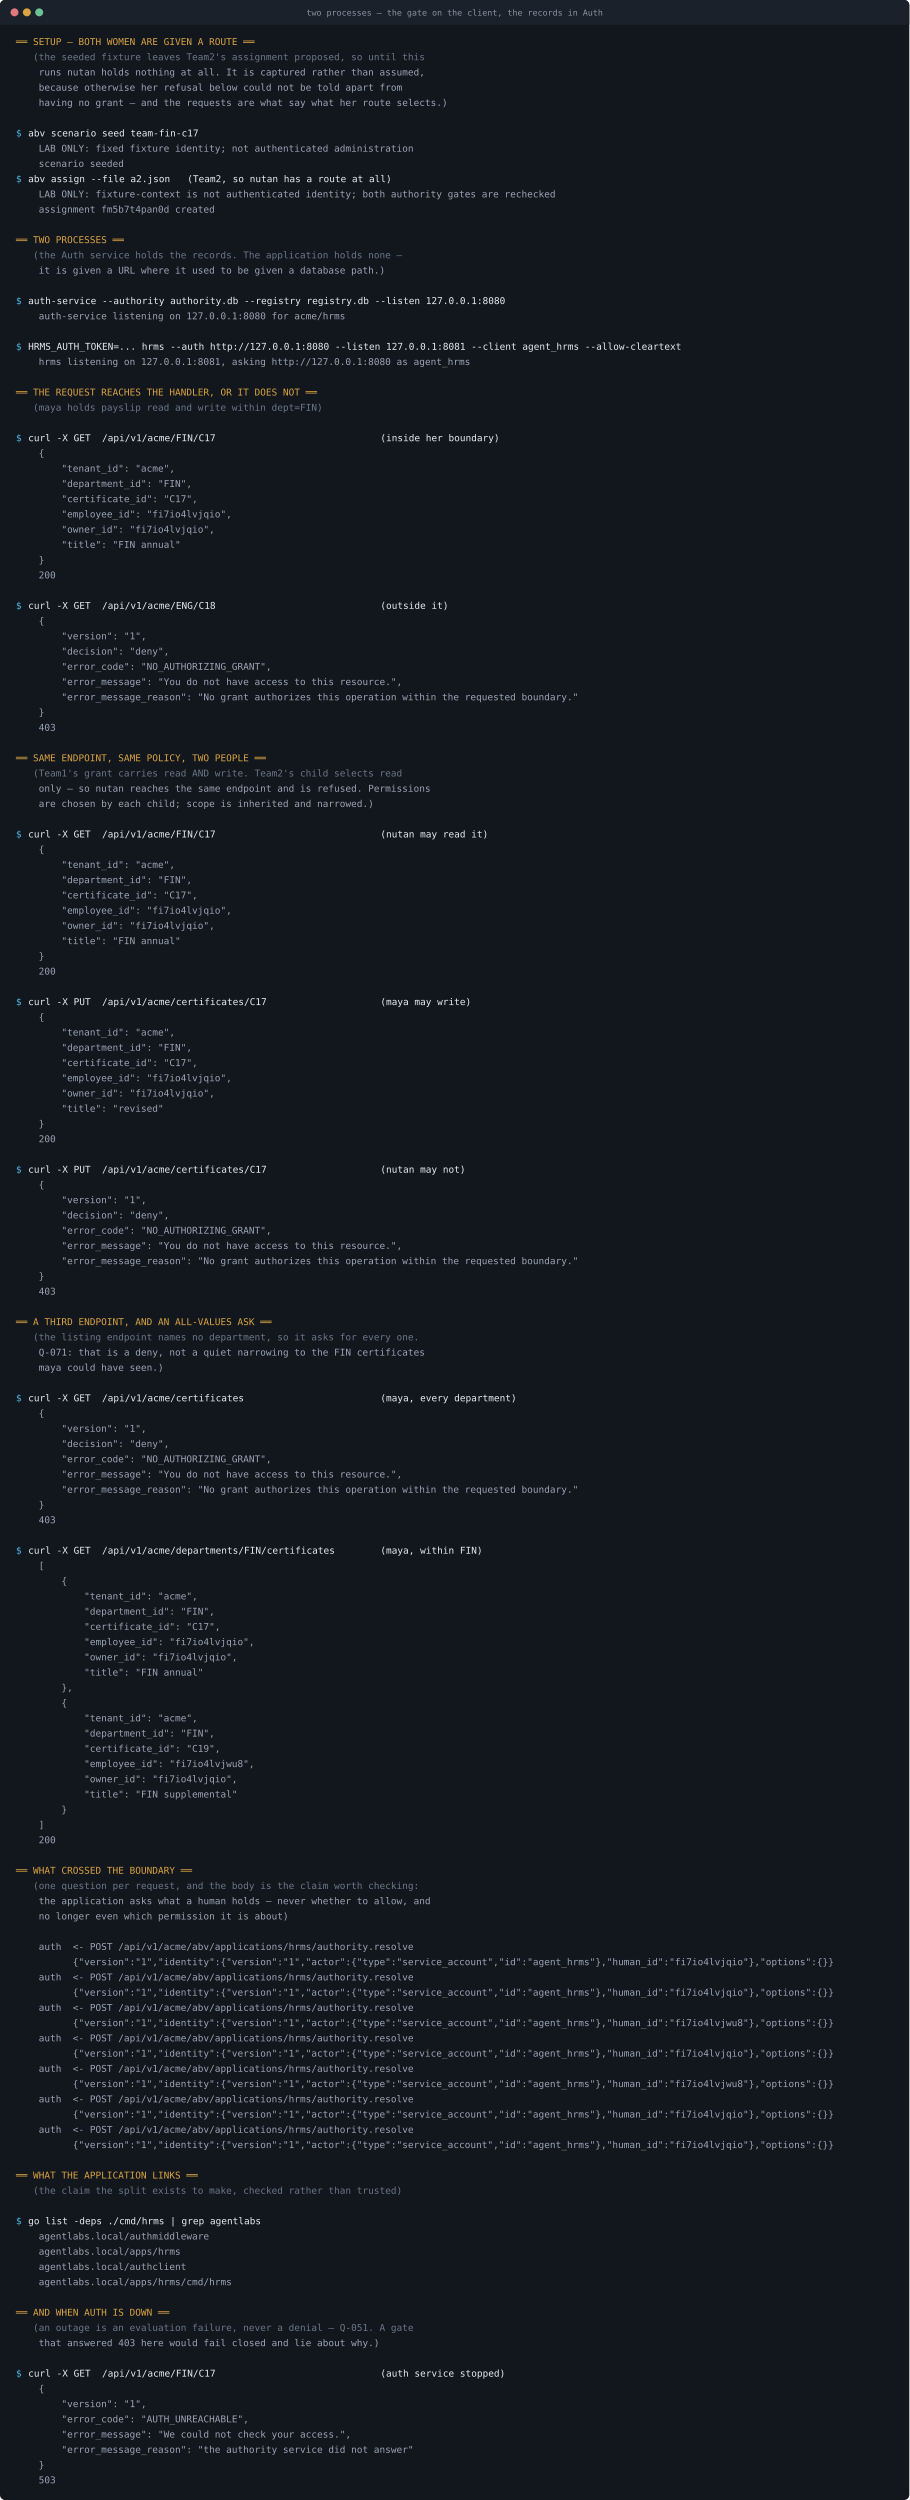
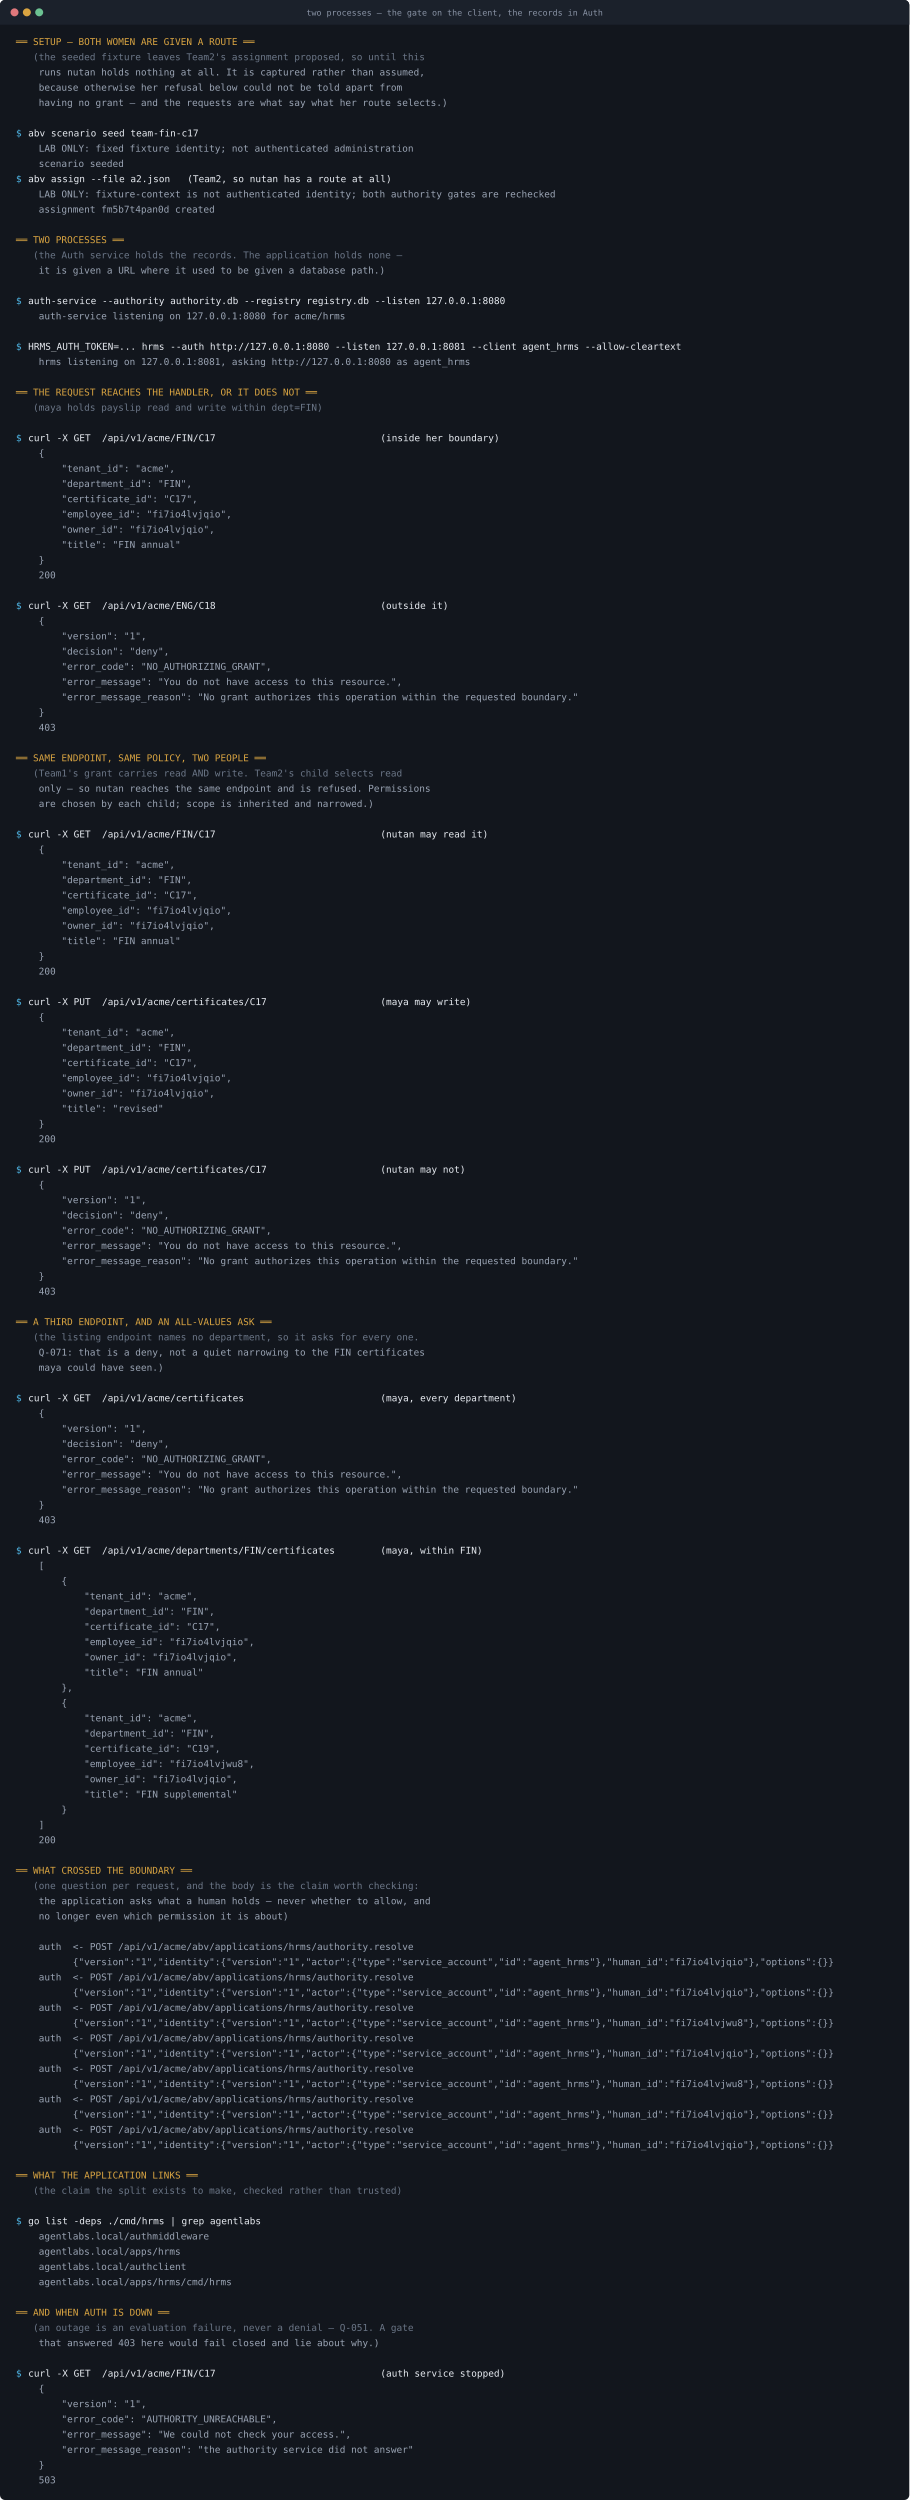
<svg xmlns="http://www.w3.org/2000/svg" viewBox="0 0 1253 3445" width="1253" height="3445" font-family="ui-monospace, SFMono-Regular, Menlo, Consolas, monospace" font-size="13">
  <rect width="1253" height="3445" rx="7" fill="#12161d" />
  <path d="M0 7a7 7 0 0 1 7-7h1239a7 7 0 0 1 7 7v27H0Z" fill="#1b212b" />
  <circle cx="20" cy="17.0" r="5.5" fill="#e0787c" />
  <circle cx="37" cy="17.0" r="5.5" fill="#d9a441" />
  <circle cx="54" cy="17.0" r="5.5" fill="#6cc292" />
  <text x="626.5" y="21.5" text-anchor="middle" fill="#8892a4" font-size="11.5">two processes — the gate on the client, the records in Auth</text>
  <text x="22" y="62" fill="#d9a441" xml:space="preserve">══ SETUP — BOTH WOMEN ARE GIVEN A ROUTE ══</text>
  <text x="22" y="83" fill="#6b7687" xml:space="preserve">   (the seeded fixture leaves Team2's assignment proposed, so until this</text>
  <text x="22" y="104" fill="#9aa4b4" xml:space="preserve">    runs nutan holds nothing at all. It is captured rather than assumed,</text>
  <text x="22" y="125" fill="#9aa4b4" xml:space="preserve">    because otherwise her refusal below could not be told apart from</text>
  <text x="22" y="146" fill="#9aa4b4" xml:space="preserve">    having no grant — and the requests are what say what her route selects.)</text>
  <text x="22" y="188" fill="#4fb8e8">$</text>
  <text x="38.8" y="188" fill="#e8ecf2" xml:space="preserve">abv scenario seed team-fin-c17</text>
  <text x="22" y="209" fill="#9aa4b4" xml:space="preserve">    LAB ONLY: fixed fixture identity; not authenticated administration</text>
  <text x="22" y="230" fill="#9aa4b4" xml:space="preserve">    scenario seeded</text>
  <text x="22" y="251" fill="#4fb8e8">$</text>
  <text x="38.8" y="251" fill="#e8ecf2" xml:space="preserve">abv assign --file a2.json   (Team2, so nutan has a route at all)</text>
  <text x="22" y="272" fill="#9aa4b4" xml:space="preserve">    LAB ONLY: fixture-context is not authenticated identity; both authority gates are rechecked</text>
  <text x="22" y="293" fill="#9aa4b4" xml:space="preserve">    assignment fm5b7t4pan0d created</text>
  <text x="22" y="335" fill="#d9a441" xml:space="preserve">══ TWO PROCESSES ══</text>
  <text x="22" y="356" fill="#6b7687" xml:space="preserve">   (the Auth service holds the records. The application holds none —</text>
  <text x="22" y="377" fill="#9aa4b4" xml:space="preserve">    it is given a URL where it used to be given a database path.)</text>
  <text x="22" y="419" fill="#4fb8e8">$</text>
  <text x="38.8" y="419" fill="#e8ecf2" xml:space="preserve">auth-service --authority authority.db --registry registry.db --listen 127.0.0.1:8080</text>
  <text x="22" y="440" fill="#9aa4b4" xml:space="preserve">    auth-service listening on 127.0.0.1:8080 for acme/hrms</text>
  <text x="22" y="482" fill="#4fb8e8">$</text>
  <text x="38.8" y="482" fill="#e8ecf2" xml:space="preserve">HRMS_AUTH_TOKEN=... hrms --auth http://127.0.0.1:8080 --listen 127.0.0.1:8081 --client agent_hrms --allow-cleartext</text>
  <text x="22" y="503" fill="#9aa4b4" xml:space="preserve">    hrms listening on 127.0.0.1:8081, asking http://127.0.0.1:8080 as agent_hrms</text>
  <text x="22" y="545" fill="#d9a441" xml:space="preserve">══ THE REQUEST REACHES THE HANDLER, OR IT DOES NOT ══</text>
  <text x="22" y="566" fill="#6b7687" xml:space="preserve">   (maya holds payslip read and write within dept=FIN)</text>
  <text x="22" y="608" fill="#4fb8e8">$</text>
  <text x="38.8" y="608" fill="#e8ecf2" xml:space="preserve">curl -X GET  /api/v1/acme/FIN/C17                             (inside her boundary)</text>
  <text x="22" y="629" fill="#9aa4b4" xml:space="preserve">    {</text>
  <text x="22" y="650" fill="#9aa4b4" xml:space="preserve">        "tenant_id": "acme",</text>
  <text x="22" y="671" fill="#9aa4b4" xml:space="preserve">        "department_id": "FIN",</text>
  <text x="22" y="692" fill="#9aa4b4" xml:space="preserve">        "certificate_id": "C17",</text>
  <text x="22" y="713" fill="#9aa4b4" xml:space="preserve">        "employee_id": "fi7io4lvjqio",</text>
  <text x="22" y="734" fill="#9aa4b4" xml:space="preserve">        "owner_id": "fi7io4lvjqio",</text>
  <text x="22" y="755" fill="#9aa4b4" xml:space="preserve">        "title": "FIN annual"</text>
  <text x="22" y="776" fill="#9aa4b4" xml:space="preserve">    }</text>
  <text x="22" y="797" fill="#9aa4b4" xml:space="preserve">    200</text>
  <text x="22" y="839" fill="#4fb8e8">$</text>
  <text x="38.8" y="839" fill="#e8ecf2" xml:space="preserve">curl -X GET  /api/v1/acme/ENG/C18                             (outside it)</text>
  <text x="22" y="860" fill="#9aa4b4" xml:space="preserve">    {</text>
  <text x="22" y="881" fill="#9aa4b4" xml:space="preserve">        "version": "1",</text>
  <text x="22" y="902" fill="#9aa4b4" xml:space="preserve">        "decision": "deny",</text>
  <text x="22" y="923" fill="#9aa4b4" xml:space="preserve">        "error_code": "NO_AUTHORIZING_GRANT",</text>
  <text x="22" y="944" fill="#9aa4b4" xml:space="preserve">        "error_message": "You do not have access to this resource.",</text>
  <text x="22" y="965" fill="#9aa4b4" xml:space="preserve">        "error_message_reason": "No grant authorizes this operation within the requested boundary."</text>
  <text x="22" y="986" fill="#9aa4b4" xml:space="preserve">    }</text>
  <text x="22" y="1007" fill="#9aa4b4" xml:space="preserve">    403</text>
  <text x="22" y="1049" fill="#d9a441" xml:space="preserve">══ SAME ENDPOINT, SAME POLICY, TWO PEOPLE ══</text>
  <text x="22" y="1070" fill="#6b7687" xml:space="preserve">   (Team1's grant carries read AND write. Team2's child selects read</text>
  <text x="22" y="1091" fill="#9aa4b4" xml:space="preserve">    only — so nutan reaches the same endpoint and is refused. Permissions</text>
  <text x="22" y="1112" fill="#9aa4b4" xml:space="preserve">    are chosen by each child; scope is inherited and narrowed.)</text>
  <text x="22" y="1154" fill="#4fb8e8">$</text>
  <text x="38.8" y="1154" fill="#e8ecf2" xml:space="preserve">curl -X GET  /api/v1/acme/FIN/C17                             (nutan may read it)</text>
  <text x="22" y="1175" fill="#9aa4b4" xml:space="preserve">    {</text>
  <text x="22" y="1196" fill="#9aa4b4" xml:space="preserve">        "tenant_id": "acme",</text>
  <text x="22" y="1217" fill="#9aa4b4" xml:space="preserve">        "department_id": "FIN",</text>
  <text x="22" y="1238" fill="#9aa4b4" xml:space="preserve">        "certificate_id": "C17",</text>
  <text x="22" y="1259" fill="#9aa4b4" xml:space="preserve">        "employee_id": "fi7io4lvjqio",</text>
  <text x="22" y="1280" fill="#9aa4b4" xml:space="preserve">        "owner_id": "fi7io4lvjqio",</text>
  <text x="22" y="1301" fill="#9aa4b4" xml:space="preserve">        "title": "FIN annual"</text>
  <text x="22" y="1322" fill="#9aa4b4" xml:space="preserve">    }</text>
  <text x="22" y="1343" fill="#9aa4b4" xml:space="preserve">    200</text>
  <text x="22" y="1385" fill="#4fb8e8">$</text>
  <text x="38.8" y="1385" fill="#e8ecf2" xml:space="preserve">curl -X PUT  /api/v1/acme/certificates/C17                    (maya may write)</text>
  <text x="22" y="1406" fill="#9aa4b4" xml:space="preserve">    {</text>
  <text x="22" y="1427" fill="#9aa4b4" xml:space="preserve">        "tenant_id": "acme",</text>
  <text x="22" y="1448" fill="#9aa4b4" xml:space="preserve">        "department_id": "FIN",</text>
  <text x="22" y="1469" fill="#9aa4b4" xml:space="preserve">        "certificate_id": "C17",</text>
  <text x="22" y="1490" fill="#9aa4b4" xml:space="preserve">        "employee_id": "fi7io4lvjqio",</text>
  <text x="22" y="1511" fill="#9aa4b4" xml:space="preserve">        "owner_id": "fi7io4lvjqio",</text>
  <text x="22" y="1532" fill="#9aa4b4" xml:space="preserve">        "title": "revised"</text>
  <text x="22" y="1553" fill="#9aa4b4" xml:space="preserve">    }</text>
  <text x="22" y="1574" fill="#9aa4b4" xml:space="preserve">    200</text>
  <text x="22" y="1616" fill="#4fb8e8">$</text>
  <text x="38.8" y="1616" fill="#e8ecf2" xml:space="preserve">curl -X PUT  /api/v1/acme/certificates/C17                    (nutan may not)</text>
  <text x="22" y="1637" fill="#9aa4b4" xml:space="preserve">    {</text>
  <text x="22" y="1658" fill="#9aa4b4" xml:space="preserve">        "version": "1",</text>
  <text x="22" y="1679" fill="#9aa4b4" xml:space="preserve">        "decision": "deny",</text>
  <text x="22" y="1700" fill="#9aa4b4" xml:space="preserve">        "error_code": "NO_AUTHORIZING_GRANT",</text>
  <text x="22" y="1721" fill="#9aa4b4" xml:space="preserve">        "error_message": "You do not have access to this resource.",</text>
  <text x="22" y="1742" fill="#9aa4b4" xml:space="preserve">        "error_message_reason": "No grant authorizes this operation within the requested boundary."</text>
  <text x="22" y="1763" fill="#9aa4b4" xml:space="preserve">    }</text>
  <text x="22" y="1784" fill="#9aa4b4" xml:space="preserve">    403</text>
  <text x="22" y="1826" fill="#d9a441" xml:space="preserve">══ A THIRD ENDPOINT, AND AN ALL-VALUES ASK ══</text>
  <text x="22" y="1847" fill="#6b7687" xml:space="preserve">   (the listing endpoint names no department, so it asks for every one.</text>
  <text x="22" y="1868" fill="#9aa4b4" xml:space="preserve">    Q-071: that is a deny, not a quiet narrowing to the FIN certificates</text>
  <text x="22" y="1889" fill="#9aa4b4" xml:space="preserve">    maya could have seen.)</text>
  <text x="22" y="1931" fill="#4fb8e8">$</text>
  <text x="38.8" y="1931" fill="#e8ecf2" xml:space="preserve">curl -X GET  /api/v1/acme/certificates                        (maya, every department)</text>
  <text x="22" y="1952" fill="#9aa4b4" xml:space="preserve">    {</text>
  <text x="22" y="1973" fill="#9aa4b4" xml:space="preserve">        "version": "1",</text>
  <text x="22" y="1994" fill="#9aa4b4" xml:space="preserve">        "decision": "deny",</text>
  <text x="22" y="2015" fill="#9aa4b4" xml:space="preserve">        "error_code": "NO_AUTHORIZING_GRANT",</text>
  <text x="22" y="2036" fill="#9aa4b4" xml:space="preserve">        "error_message": "You do not have access to this resource.",</text>
  <text x="22" y="2057" fill="#9aa4b4" xml:space="preserve">        "error_message_reason": "No grant authorizes this operation within the requested boundary."</text>
  <text x="22" y="2078" fill="#9aa4b4" xml:space="preserve">    }</text>
  <text x="22" y="2099" fill="#9aa4b4" xml:space="preserve">    403</text>
  <text x="22" y="2141" fill="#4fb8e8">$</text>
  <text x="38.8" y="2141" fill="#e8ecf2" xml:space="preserve">curl -X GET  /api/v1/acme/departments/FIN/certificates        (maya, within FIN)</text>
  <text x="22" y="2162" fill="#9aa4b4" xml:space="preserve">    [</text>
  <text x="22" y="2183" fill="#9aa4b4" xml:space="preserve">        {</text>
  <text x="22" y="2204" fill="#9aa4b4" xml:space="preserve">            "tenant_id": "acme",</text>
  <text x="22" y="2225" fill="#9aa4b4" xml:space="preserve">            "department_id": "FIN",</text>
  <text x="22" y="2246" fill="#9aa4b4" xml:space="preserve">            "certificate_id": "C17",</text>
  <text x="22" y="2267" fill="#9aa4b4" xml:space="preserve">            "employee_id": "fi7io4lvjqio",</text>
  <text x="22" y="2288" fill="#9aa4b4" xml:space="preserve">            "owner_id": "fi7io4lvjqio",</text>
  <text x="22" y="2309" fill="#9aa4b4" xml:space="preserve">            "title": "FIN annual"</text>
  <text x="22" y="2330" fill="#9aa4b4" xml:space="preserve">        },</text>
  <text x="22" y="2351" fill="#9aa4b4" xml:space="preserve">        {</text>
  <text x="22" y="2372" fill="#9aa4b4" xml:space="preserve">            "tenant_id": "acme",</text>
  <text x="22" y="2393" fill="#9aa4b4" xml:space="preserve">            "department_id": "FIN",</text>
  <text x="22" y="2414" fill="#9aa4b4" xml:space="preserve">            "certificate_id": "C19",</text>
  <text x="22" y="2435" fill="#9aa4b4" xml:space="preserve">            "employee_id": "fi7io4lvjwu8",</text>
  <text x="22" y="2456" fill="#9aa4b4" xml:space="preserve">            "owner_id": "fi7io4lvjqio",</text>
  <text x="22" y="2477" fill="#9aa4b4" xml:space="preserve">            "title": "FIN supplemental"</text>
  <text x="22" y="2498" fill="#9aa4b4" xml:space="preserve">        }</text>
  <text x="22" y="2519" fill="#9aa4b4" xml:space="preserve">    ]</text>
  <text x="22" y="2540" fill="#9aa4b4" xml:space="preserve">    200</text>
  <text x="22" y="2582" fill="#d9a441" xml:space="preserve">══ WHAT CROSSED THE BOUNDARY ══</text>
  <text x="22" y="2603" fill="#6b7687" xml:space="preserve">   (one question per request, and the body is the claim worth checking:</text>
  <text x="22" y="2624" fill="#9aa4b4" xml:space="preserve">    the application asks what a human holds — never whether to allow, and</text>
  <text x="22" y="2645" fill="#9aa4b4" xml:space="preserve">    no longer even which permission it is about)</text>
  <text x="22" y="2687" fill="#9aa4b4" xml:space="preserve">    auth  &lt;- POST /api/v1/acme/abv/applications/hrms/authority.resolve</text>
  <text x="22" y="2708" fill="#9aa4b4" xml:space="preserve">          {"version":"1","identity":{"version":"1","actor":{"type":"service_account","id":"agent_hrms"},"human_id":"fi7io4lvjqio"},"options":{}}</text>
  <text x="22" y="2729" fill="#9aa4b4" xml:space="preserve">    auth  &lt;- POST /api/v1/acme/abv/applications/hrms/authority.resolve</text>
  <text x="22" y="2750" fill="#9aa4b4" xml:space="preserve">          {"version":"1","identity":{"version":"1","actor":{"type":"service_account","id":"agent_hrms"},"human_id":"fi7io4lvjqio"},"options":{}}</text>
  <text x="22" y="2771" fill="#9aa4b4" xml:space="preserve">    auth  &lt;- POST /api/v1/acme/abv/applications/hrms/authority.resolve</text>
  <text x="22" y="2792" fill="#9aa4b4" xml:space="preserve">          {"version":"1","identity":{"version":"1","actor":{"type":"service_account","id":"agent_hrms"},"human_id":"fi7io4lvjwu8"},"options":{}}</text>
  <text x="22" y="2813" fill="#9aa4b4" xml:space="preserve">    auth  &lt;- POST /api/v1/acme/abv/applications/hrms/authority.resolve</text>
  <text x="22" y="2834" fill="#9aa4b4" xml:space="preserve">          {"version":"1","identity":{"version":"1","actor":{"type":"service_account","id":"agent_hrms"},"human_id":"fi7io4lvjqio"},"options":{}}</text>
  <text x="22" y="2855" fill="#9aa4b4" xml:space="preserve">    auth  &lt;- POST /api/v1/acme/abv/applications/hrms/authority.resolve</text>
  <text x="22" y="2876" fill="#9aa4b4" xml:space="preserve">          {"version":"1","identity":{"version":"1","actor":{"type":"service_account","id":"agent_hrms"},"human_id":"fi7io4lvjwu8"},"options":{}}</text>
  <text x="22" y="2897" fill="#9aa4b4" xml:space="preserve">    auth  &lt;- POST /api/v1/acme/abv/applications/hrms/authority.resolve</text>
  <text x="22" y="2918" fill="#9aa4b4" xml:space="preserve">          {"version":"1","identity":{"version":"1","actor":{"type":"service_account","id":"agent_hrms"},"human_id":"fi7io4lvjqio"},"options":{}}</text>
  <text x="22" y="2939" fill="#9aa4b4" xml:space="preserve">    auth  &lt;- POST /api/v1/acme/abv/applications/hrms/authority.resolve</text>
  <text x="22" y="2960" fill="#9aa4b4" xml:space="preserve">          {"version":"1","identity":{"version":"1","actor":{"type":"service_account","id":"agent_hrms"},"human_id":"fi7io4lvjqio"},"options":{}}</text>
  <text x="22" y="3002" fill="#d9a441" xml:space="preserve">══ WHAT THE APPLICATION LINKS ══</text>
  <text x="22" y="3023" fill="#6b7687" xml:space="preserve">   (the claim the split exists to make, checked rather than trusted)</text>
  <text x="22" y="3065" fill="#4fb8e8">$</text>
  <text x="38.8" y="3065" fill="#e8ecf2" xml:space="preserve">go list -deps ./cmd/hrms | grep agentlabs</text>
  <text x="22" y="3086" fill="#9aa4b4" xml:space="preserve">    agentlabs.local/authmiddleware</text>
  <text x="22" y="3107" fill="#9aa4b4" xml:space="preserve">    agentlabs.local/apps/hrms</text>
  <text x="22" y="3128" fill="#9aa4b4" xml:space="preserve">    agentlabs.local/authclient</text>
  <text x="22" y="3149" fill="#9aa4b4" xml:space="preserve">    agentlabs.local/apps/hrms/cmd/hrms</text>
  <text x="22" y="3191" fill="#d9a441" xml:space="preserve">══ AND WHEN AUTH IS DOWN ══</text>
  <text x="22" y="3212" fill="#6b7687" xml:space="preserve">   (an outage is an evaluation failure, never a denial — Q-051. A gate</text>
  <text x="22" y="3233" fill="#9aa4b4" xml:space="preserve">    that answered 403 here would fail closed and lie about why.)</text>
  <text x="22" y="3275" fill="#4fb8e8">$</text>
  <text x="38.8" y="3275" fill="#e8ecf2" xml:space="preserve">curl -X GET  /api/v1/acme/FIN/C17                             (auth service stopped)</text>
  <text x="22" y="3296" fill="#9aa4b4" xml:space="preserve">    {</text>
  <text x="22" y="3317" fill="#9aa4b4" xml:space="preserve">        "version": "1",</text>
-   <text x="22" y="3338" fill="#9aa4b4" xml:space="preserve">        "error_code": "AUTH_UNREACHABLE",</text>
+   <text x="22" y="3338" fill="#9aa4b4" xml:space="preserve">        "error_code": "AUTHORITY_UNREACHABLE",</text>
  <text x="22" y="3359" fill="#9aa4b4" xml:space="preserve">        "error_message": "We could not check your access.",</text>
  <text x="22" y="3380" fill="#9aa4b4" xml:space="preserve">        "error_message_reason": "the authority service did not answer"</text>
  <text x="22" y="3401" fill="#9aa4b4" xml:space="preserve">    }</text>
  <text x="22" y="3422" fill="#9aa4b4" xml:space="preserve">    503</text>
</svg>
